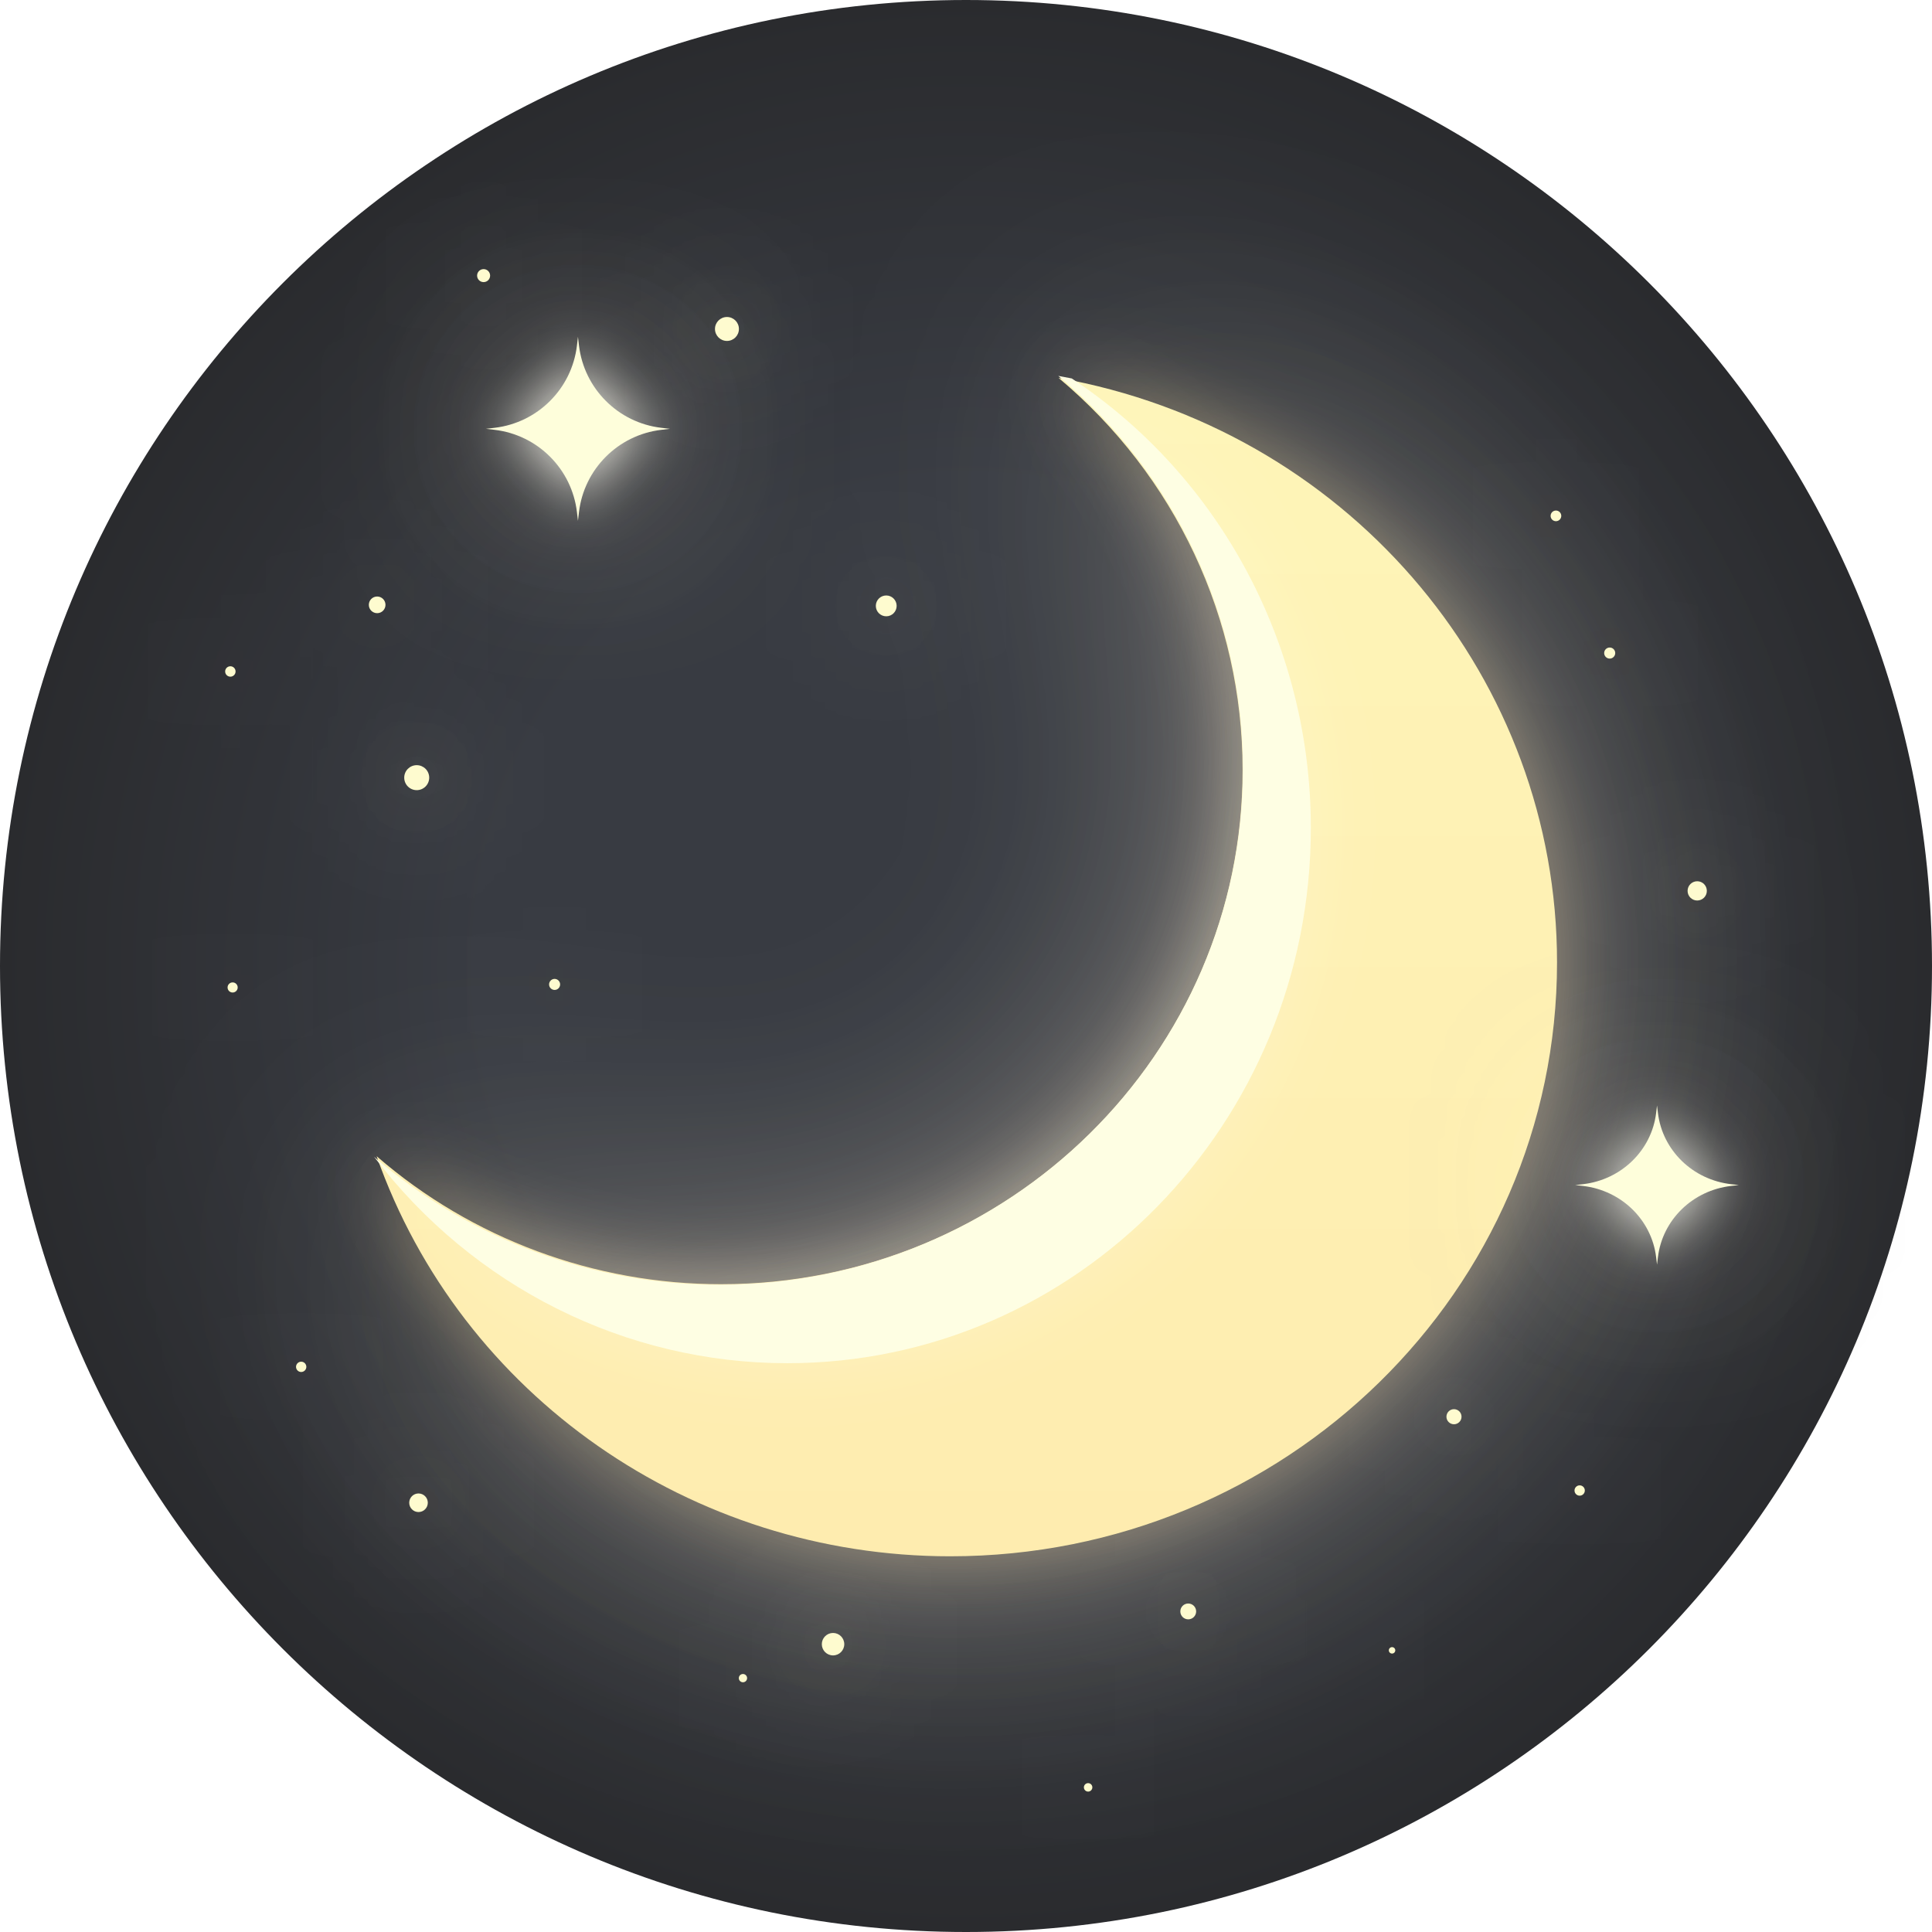
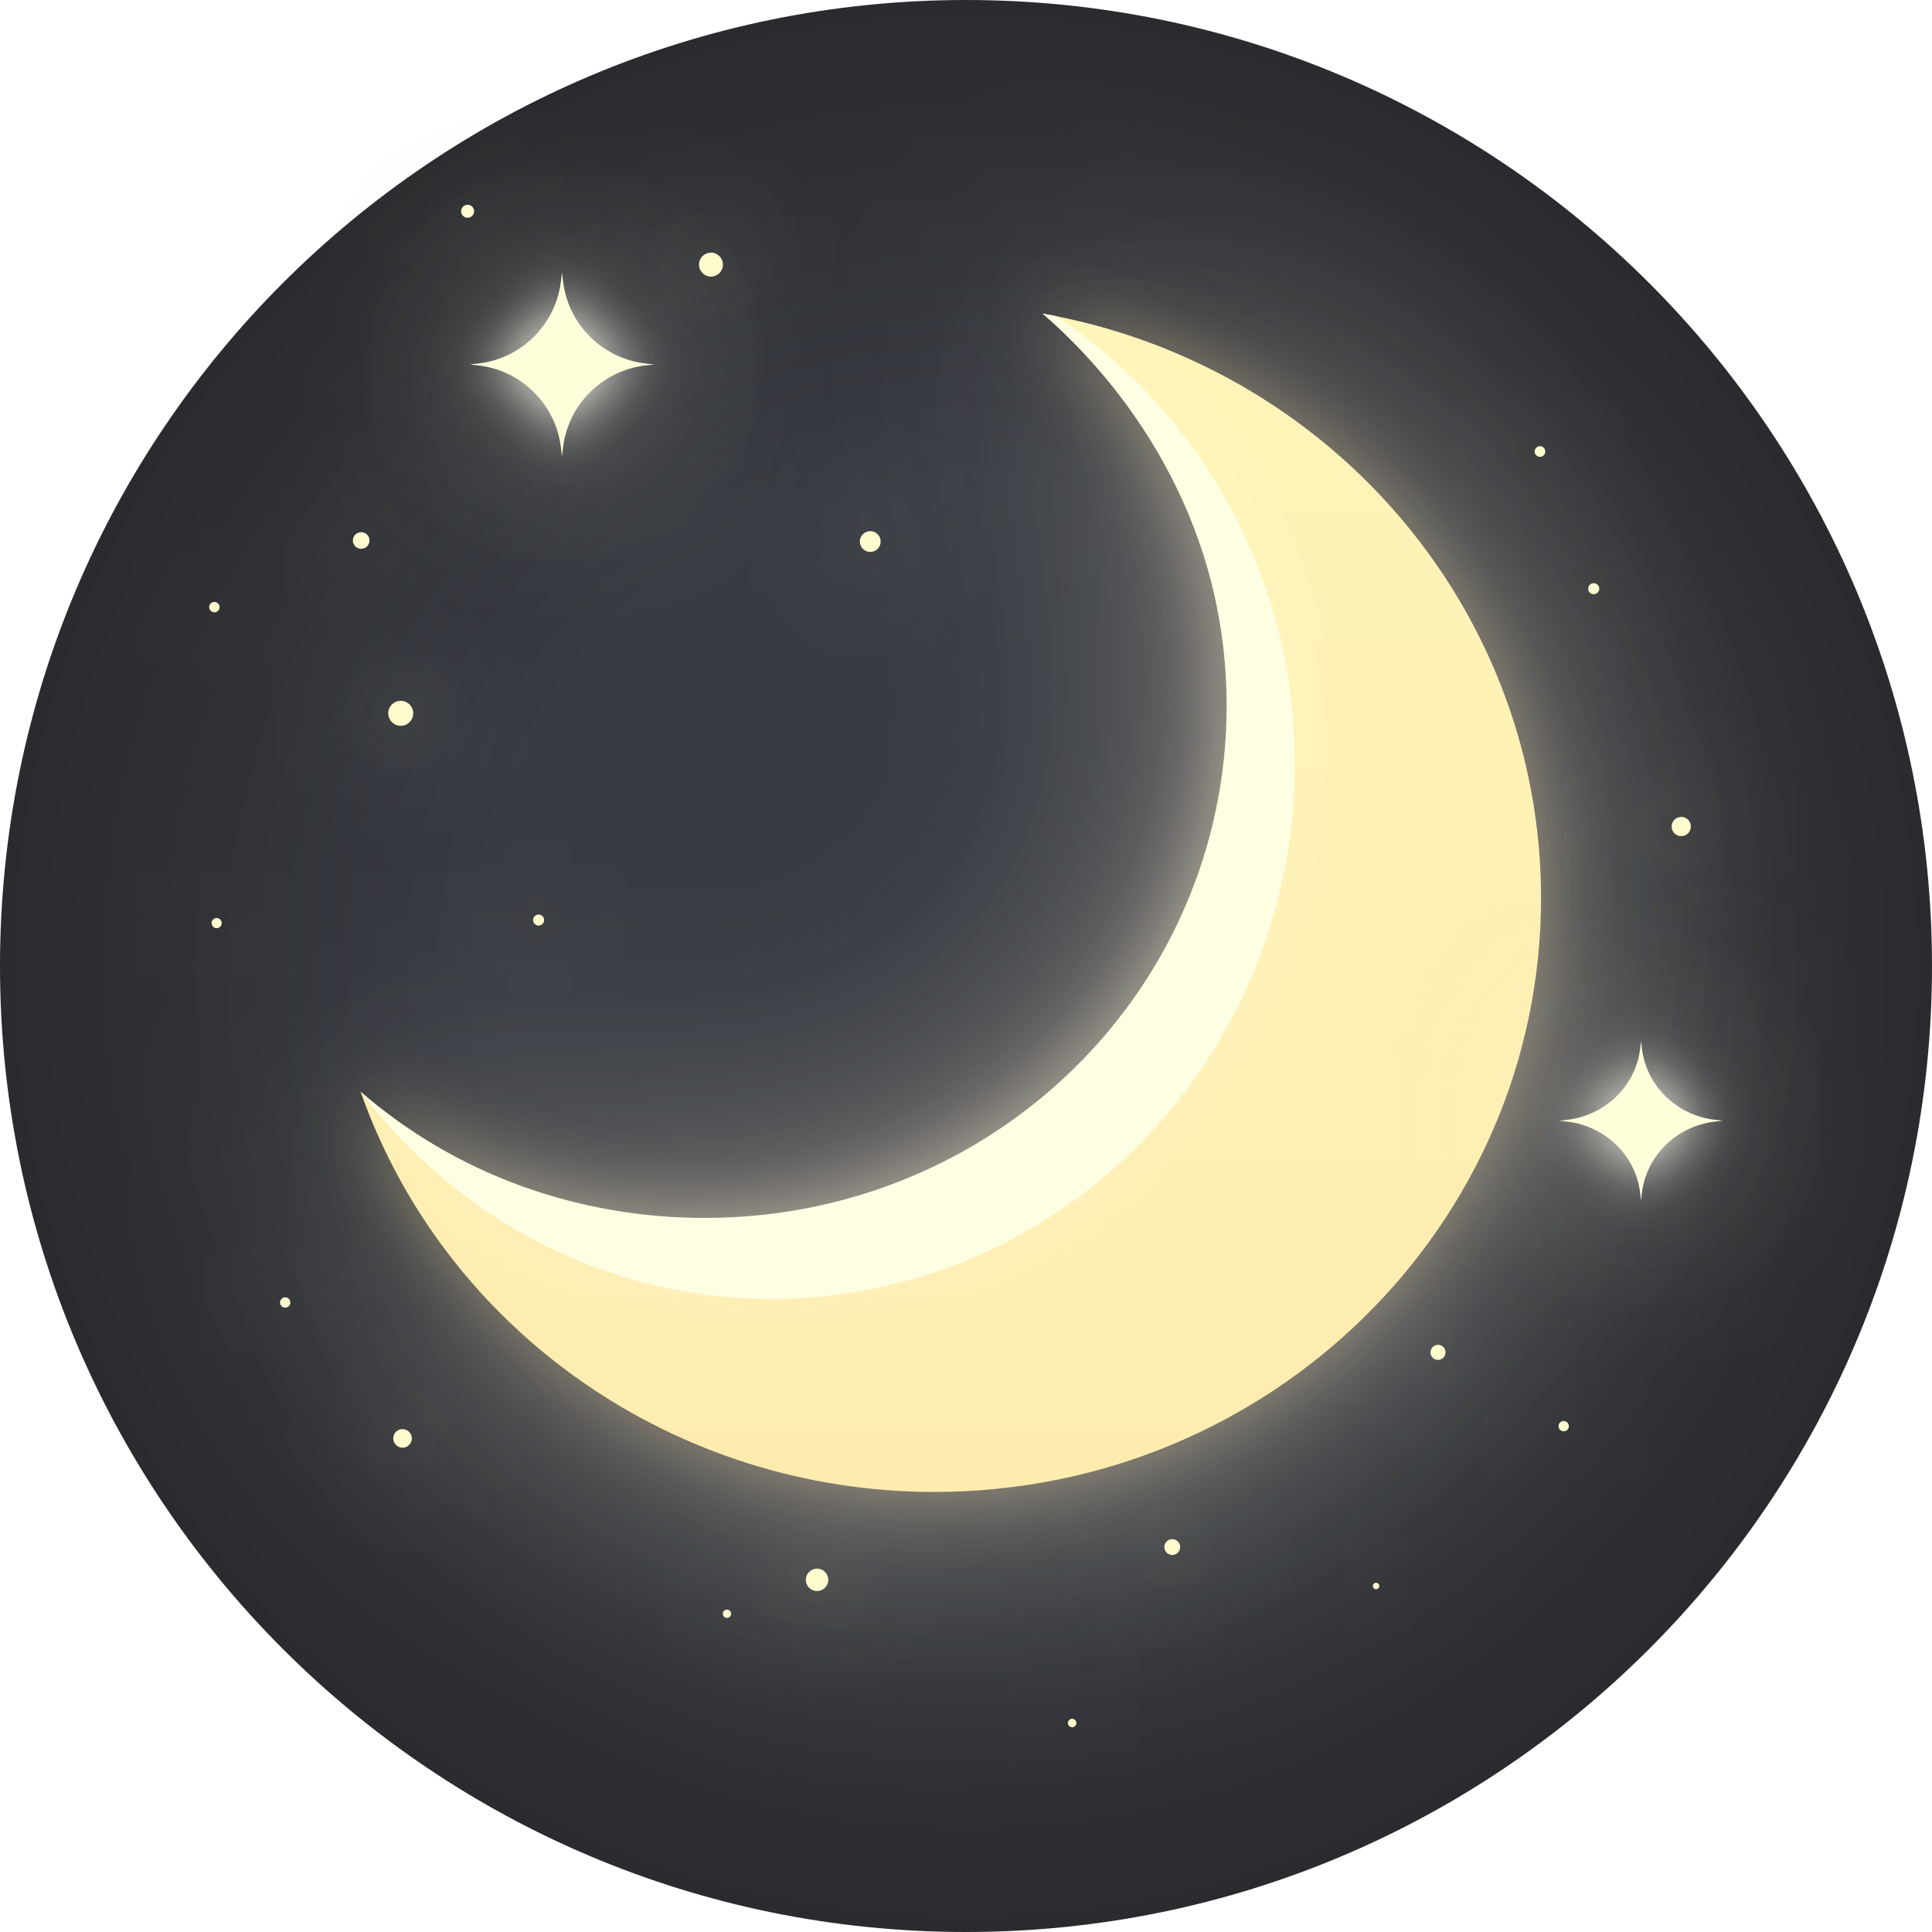
<svg xmlns="http://www.w3.org/2000/svg" xmlns:ns1="https://boxy-svg.com" viewBox="0 0 500 500">
  <defs>
+     <ns1:export>
+       <ns1:file format="png" />
+     </ns1:export>
+     <ns1:export>
+       <ns1:file format="png" />
+     </ns1:export>
+     <ns1:export>
+       <ns1:file format="png" />
+     </ns1:export>
+     <ns1:export>
+       <ns1:file format="png" />
+     </ns1:export>
+     <ns1:export>
+       <ns1:file format="png" />
+     </ns1:export>
+     <ns1:export>
+       <ns1:file format="png" />
+     </ns1:export>
+     <ns1:export>
+       <ns1:file format="png" />
+     </ns1:export>
+     <ns1:export>
+       <ns1:file format="png" />
+     </ns1:export>
+     <ns1:export>
+       <ns1:file format="png" />
+     </ns1:export>
+     <ns1:export>
+       <ns1:file format="png" />
+     </ns1:export>
+     <ns1:export>
+       <ns1:file format="png" />
+     </ns1:export>
+     <ns1:export>
+       <ns1:file format="png" />
+     </ns1:export>
+     <ns1:export>
+       <ns1:file format="png" />
+     </ns1:export>
+     <ns1:export>
+       <ns1:file format="png" />
+     </ns1:export>
+     <ns1:export>
+       <ns1:file format="png" />
+     </ns1:export>
+     <ns1:export>
+       <ns1:file format="png" />
+     </ns1:export>
+     <ns1:export>
+       <ns1:file format="png" />
+     </ns1:export>
+     <ns1:export>
+       <ns1:file format="png" />
+     </ns1:export>
+     <ns1:export>
+       <ns1:file format="png" />
+     </ns1:export>
+     <ns1:export>
+       <ns1:file format="png" />
+     </ns1:export>
+     <linearGradient id="color-0" ns1:pinned="true" gradientUnits="userSpaceOnUse">
+       <stop style="stop-color: rgb(239, 242, 245);" />
+     </linearGradient>
    <linearGradient id="gradient-2">
      <stop offset="0" style="stop-color: rgb(254, 245, 184);" />
      <stop offset="1" style="stop-color: rgb(254, 236, 175);" />
    </linearGradient>
    <linearGradient gradientUnits="userSpaceOnUse" x1="649.854" y1="105.679" x2="649.854" y2="233.24" id="gradient-2-0" href="#gradient-2" spreadMethod="repeat" />
-     <linearGradient id="gradient-1" ns1:pinned="true">
+     <linearGradient id="gradient-1">
      <stop offset="0.5" style="stop-color: rgb(56, 59, 66);" />
      <stop offset="1" style="stop-color: rgb(42, 43, 46);" />
    </linearGradient>
-     <radialGradient id="gradient-1-0" href="#gradient-1" gradientUnits="userSpaceOnUse" cx="177.041" cy="160.23" r="177.041" gradientTransform="matrix(1.412102, 0, 0, 1.560253, 0, 0)" />
-     <radialGradient id="gradient-1-1" href="#gradient-1" gradientUnits="userSpaceOnUse" cx="250" cy="250" r="250" gradientTransform="matrix(0.999998, 0, 0, 0.999998, 0.000418, -0.000309)" />
+     <radialGradient id="gradient-1-0" href="#gradient-1" gradientUnits="userSpaceOnUse" cx="177.041" cy="160.23" r="177.041" gradientTransform="matrix(1.412102, 0, 0, 1.560253, 0.003723, -0.000261)" />
+     <radialGradient id="gradient-1-1" href="#gradient-1" gradientUnits="userSpaceOnUse" cx="250" cy="250" r="250" gradientTransform="matrix(0.999998, 0, 0, 0.999998, 0.001129, -0.000572)" />
  </defs>
-   <rect width="500" height="500" style="stroke: rgb(0, 0, 0); fill: url(&quot;#gradient-1-0&quot;); visibility: hidden;" />
-   <ellipse style="fill: url(&quot;#gradient-1-1&quot;);" cx="250" cy="250" rx="250" ry="250" />
-   <g transform="matrix(0.854849, 0, 0, 0.854849, -293.9301, 57.01885)" style="">
+   <rect width="500" height="500" style="stroke: rgb(0, 0, 0); fill: url(&quot;#gradient-1-0&quot;); visibility: hidden; stroke-width: 1;" x="-0.001" />
+   <ellipse style="fill: url(&quot;#gradient-1-1&quot;); stroke-width: 1;" cx="250" cy="250" rx="250" ry="250" />
+   <g transform="matrix(0.854849, 0, 0, 0.854849, -298.0654, 40.36442)" style="">
    <g style="filter: drop-shadow(rgba(254, 222, 137, 0.4) 0px 0px 4px);" transform="matrix(2.79438, 0, 0, 2.796596, -1179.405, -247.8244)">
      <path id="path30" style="display: inline; opacity: 1; filter: drop-shadow(rgba(252, 249, 240, 0.35) 0px 0px 15px); stroke-linecap: round; stroke-linejoin: round; fill: url(&quot;#gradient-2-0&quot;); paint-order: stroke; vector-effect: non-scaling-stroke; stroke-width: 5px;" d="M 659.8 105.679 C 672.444 116.257 679.733 131.773 679.733 148.114 C 679.733 178.861 654.431 203.785 623.221 203.785 C 609.509 203.785 596.263 198.873 585.955 189.964 C 585.94 189.951 585.925 189.938 585.91 189.925 C 595.061 215.847 620.015 233.24 648.054 233.24 C 684.364 233.24 713.798 204.453 713.798 168.942 C 713.798 138.408 691.84 112.085 661.255 105.954 C 660.771 105.857 660.286 105.765 659.8 105.679 Z M 672 115.191 C 675.193 118.715 677.943 122.633 680.188 126.853 C 677.943 122.633 675.193 118.715 672 115.191 Z">
        </path>
-       <path style="display: inline; fill: rgb(254, 254, 227); filter: drop-shadow(rgba(254, 254, 254, 0.2) 0px 0px 4px); stroke-linecap: round; stroke-linejoin: round; vector-effect: non-scaling-stroke; stroke-width: 5px;" id="path5" d="M 661.226 105.735 C 660.739 105.638 660.253 105.545 659.765 105.46 C 672.458 116.068 679.775 131.63 679.775 148.019 C 679.775 178.853 654.376 203.851 623.046 203.851 C 609.28 203.851 595.984 198.924 585.635 189.988 C 596.385 204.091 612.902 212.338 630.398 212.338 C 661.728 212.338 687.126 186.391 687.126 154.384 C 687.126 134.73 677.378 116.416 661.226 105.735 Z">
+       <path style="display: inline; fill: rgb(254, 254, 227); filter: drop-shadow(rgba(254, 254, 254, 0.2) 0px 0px 4px); stroke-linecap: round; stroke-linejoin: round; vector-effect: non-scaling-stroke; stroke-width: 5px;" id="path5" d="M 661.183 105.939 C 660.696 105.842 660.288 105.764 659.8 105.679 C 672.139 116.452 679.775 131.63 679.775 148.019 C 679.775 178.853 654.525 203.578 623.195 203.578 C 609.429 203.578 596.259 198.861 585.91 189.925 C 596.66 204.028 612.902 212.338 630.398 212.338 C 661.728 212.338 687.126 186.391 687.126 154.384 C 687.126 134.73 677.335 116.62 661.183 105.939 Z">
        </path>
    </g>
    <g transform="matrix(2.79438, 0, 0, 2.79438, 346.4104, -60.35135)" style="filter: drop-shadow(rgb(254, 254, 246) 0px 0px 3px);">
      <path id="path-2" style="display: inline; opacity: 1; filter: drop-shadow(rgba(254, 230, 163, 0.5) 0px 0px 10px); stroke-linecap: round; stroke-linejoin: round; vector-effect: non-scaling-stroke; stroke-width: 3px; fill: rgb(254, 254, 219);" d="M 61.696 34.219 L 61.587 35.151 C 61.038 39.834 57.344 43.528 52.661 44.077 L 51.729 44.186 L 52.661 44.295 C 57.344 44.845 61.038 48.539 61.587 53.221 L 61.696 54.153 L 61.805 53.221 C 62.355 48.539 66.048 44.845 70.731 44.295 L 71.663 44.186 L 70.731 44.077 C 66.048 43.528 62.355 39.834 61.805 35.151 L 61.696 34.219 Z">
        </path>
      <path id="path-3" style="display: inline; opacity: 1; stroke-linecap: round; stroke-linejoin: round; vector-effect: non-scaling-stroke; stroke-width: 3px; filter: drop-shadow(rgba(254, 230, 163, 0.5) 0px 0px 10px); fill: rgb(254, 254, 219);" d="M 178.601 117.499 L 178.505 118.305 C 178.016 122.354 174.734 125.548 170.57 126.023 L 169.742 126.117 L 170.57 126.212 C 174.734 126.687 178.016 129.88 178.505 133.931 L 178.601 134.736 L 178.699 133.931 C 179.187 129.88 182.469 126.687 186.632 126.212 L 187.461 126.117 L 186.632 126.023 C 182.469 125.548 179.187 122.354 178.699 118.305 L 178.601 117.499 Z">
        </path>
    </g>
    <g id="layer1" style="display: inline; filter: drop-shadow(rgb(254, 254, 227) 0px 0px 6px);" transform="matrix(2.79438, 0, 0, 2.79438, 339.3586, -55.82979)">
      <path id="path29" style="display: inline; opacity: 1; fill: rgb(254, 251, 207); stroke-linecap: round; stroke-linejoin: round; vector-effect: non-scaling-stroke; stroke-width: 3px; filter: drop-shadow(rgba(254, 230, 163, 0.13) 0px 0px 3px);" d="M 53.997 25.265 C 53.608 25.265 53.292 25.58 53.292 25.969 C 53.292 26.359 53.608 26.674 53.997 26.674 C 54.387 26.674 54.702 26.359 54.702 25.969 C 54.702 25.58 54.387 25.265 53.997 25.265 Z M 80.361 30.453 C 79.645 30.453 79.065 31.034 79.064 31.749 C 79.064 32.466 79.645 33.046 80.361 33.047 C 81.077 33.047 81.658 32.466 81.658 31.749 C 81.658 31.033 81.077 30.453 80.361 30.453 Z M 170.173 51.421 C 169.854 51.421 169.595 51.68 169.595 51.999 C 169.595 52.318 169.854 52.577 170.173 52.577 C 170.492 52.577 170.751 52.318 170.751 51.999 C 170.751 51.68 170.492 51.421 170.173 51.421 Z M 97.618 60.623 C 96.995 60.623 96.49 61.128 96.49 61.751 C 96.49 62.374 96.995 62.879 97.618 62.879 C 98.241 62.879 98.746 62.374 98.745 61.751 C 98.746 61.128 98.241 60.623 97.618 60.623 Z M 42.465 60.736 C 41.966 60.736 41.562 61.14 41.562 61.639 C 41.562 62.137 41.966 62.541 42.465 62.541 C 42.963 62.541 43.367 62.137 43.367 61.639 C 43.367 61.14 42.963 60.736 42.465 60.736 Z M 175.998 66.263 C 175.667 66.263 175.399 66.531 175.399 66.862 C 175.399 67.193 175.667 67.461 175.998 67.461 C 176.329 67.461 176.597 67.193 176.597 66.862 C 176.598 66.531 176.329 66.262 175.998 66.263 Z M 26.562 68.293 C 26.25 68.293 25.997 68.545 25.997 68.857 C 25.997 69.169 26.25 69.421 26.562 69.421 C 26.873 69.421 27.126 69.168 27.125 68.857 C 27.125 68.545 26.873 68.293 26.562 68.293 Z M 46.751 79.008 C 46.003 79.008 45.397 79.614 45.397 80.361 C 45.397 81.109 46.003 81.715 46.751 81.715 C 47.498 81.715 48.104 81.109 48.104 80.361 C 48.104 79.614 47.498 79.008 46.751 79.008 Z M 185.48 91.584 C 184.903 91.584 184.436 92.051 184.436 92.627 C 184.436 93.203 184.903 93.67 185.48 93.67 C 186.056 93.67 186.523 93.203 186.522 92.627 C 186.523 92.051 186.056 91.584 185.48 91.584 Z M 61.689 102.163 C 61.358 102.163 61.091 102.431 61.091 102.762 C 61.091 103.092 61.359 103.359 61.689 103.36 C 62.019 103.36 62.287 103.092 62.287 102.762 C 62.287 102.431 62.019 102.163 61.689 102.163 Z M 26.807 102.543 C 26.504 102.543 26.259 102.788 26.259 103.091 C 26.259 103.394 26.504 103.639 26.807 103.639 C 27.11 103.639 27.355 103.394 27.355 103.091 C 27.355 102.788 27.11 102.543 26.807 102.543 Z M 34.234 143.635 C 33.926 143.635 33.676 143.885 33.675 144.193 C 33.676 144.502 33.926 144.752 34.234 144.751 C 34.542 144.751 34.792 144.501 34.792 144.193 C 34.792 143.885 34.542 143.635 34.234 143.635 Z M 159.127 148.779 C 158.676 148.779 158.31 149.145 158.31 149.597 C 158.31 150.048 158.676 150.414 159.127 150.414 C 159.579 150.414 159.945 150.048 159.945 149.597 C 159.945 149.145 159.579 148.779 159.127 148.779 Z M 172.745 157.033 C 172.436 157.033 172.186 157.283 172.186 157.592 C 172.186 157.9 172.437 158.15 172.745 158.15 C 173.053 158.15 173.303 157.9 173.303 157.592 C 173.303 157.284 173.053 157.033 172.745 157.033 Z M 46.944 157.911 C 46.388 157.911 45.938 158.362 45.938 158.918 C 45.938 159.474 46.389 159.924 46.944 159.925 C 47.501 159.925 47.951 159.474 47.952 158.918 C 47.952 158.362 47.501 157.911 46.944 157.911 Z M 130.336 169.834 C 129.863 169.834 129.479 170.218 129.479 170.691 C 129.479 171.165 129.863 171.549 130.336 171.549 C 130.81 171.549 131.194 171.165 131.194 170.691 C 131.194 170.218 130.81 169.834 130.336 169.834 Z M 91.855 173.024 C 91.184 173.024 90.64 173.569 90.639 174.24 C 90.639 174.912 91.184 175.456 91.855 175.456 C 92.527 175.457 93.072 174.912 93.072 174.24 C 93.072 173.568 92.527 173.024 91.855 173.024 Z M 152.418 174.559 C 152.225 174.559 152.069 174.715 152.069 174.908 C 152.069 175.101 152.225 175.257 152.418 175.257 C 152.611 175.257 152.767 175.101 152.767 174.908 C 152.767 174.716 152.611 174.559 152.418 174.559 Z M 82.096 177.47 C 81.848 177.47 81.647 177.671 81.647 177.919 C 81.647 178.167 81.848 178.367 82.096 178.367 C 82.343 178.367 82.544 178.167 82.544 177.919 C 82.544 177.671 82.343 177.47 82.096 177.47 Z M 119.49 189.294 C 119.237 189.294 119.032 189.499 119.031 189.752 C 119.032 190.005 119.237 190.21 119.49 190.211 C 119.743 190.21 119.948 190.005 119.948 189.752 C 119.948 189.499 119.743 189.294 119.49 189.294 Z">
        </path>
    </g>
  </g>
</svg>
